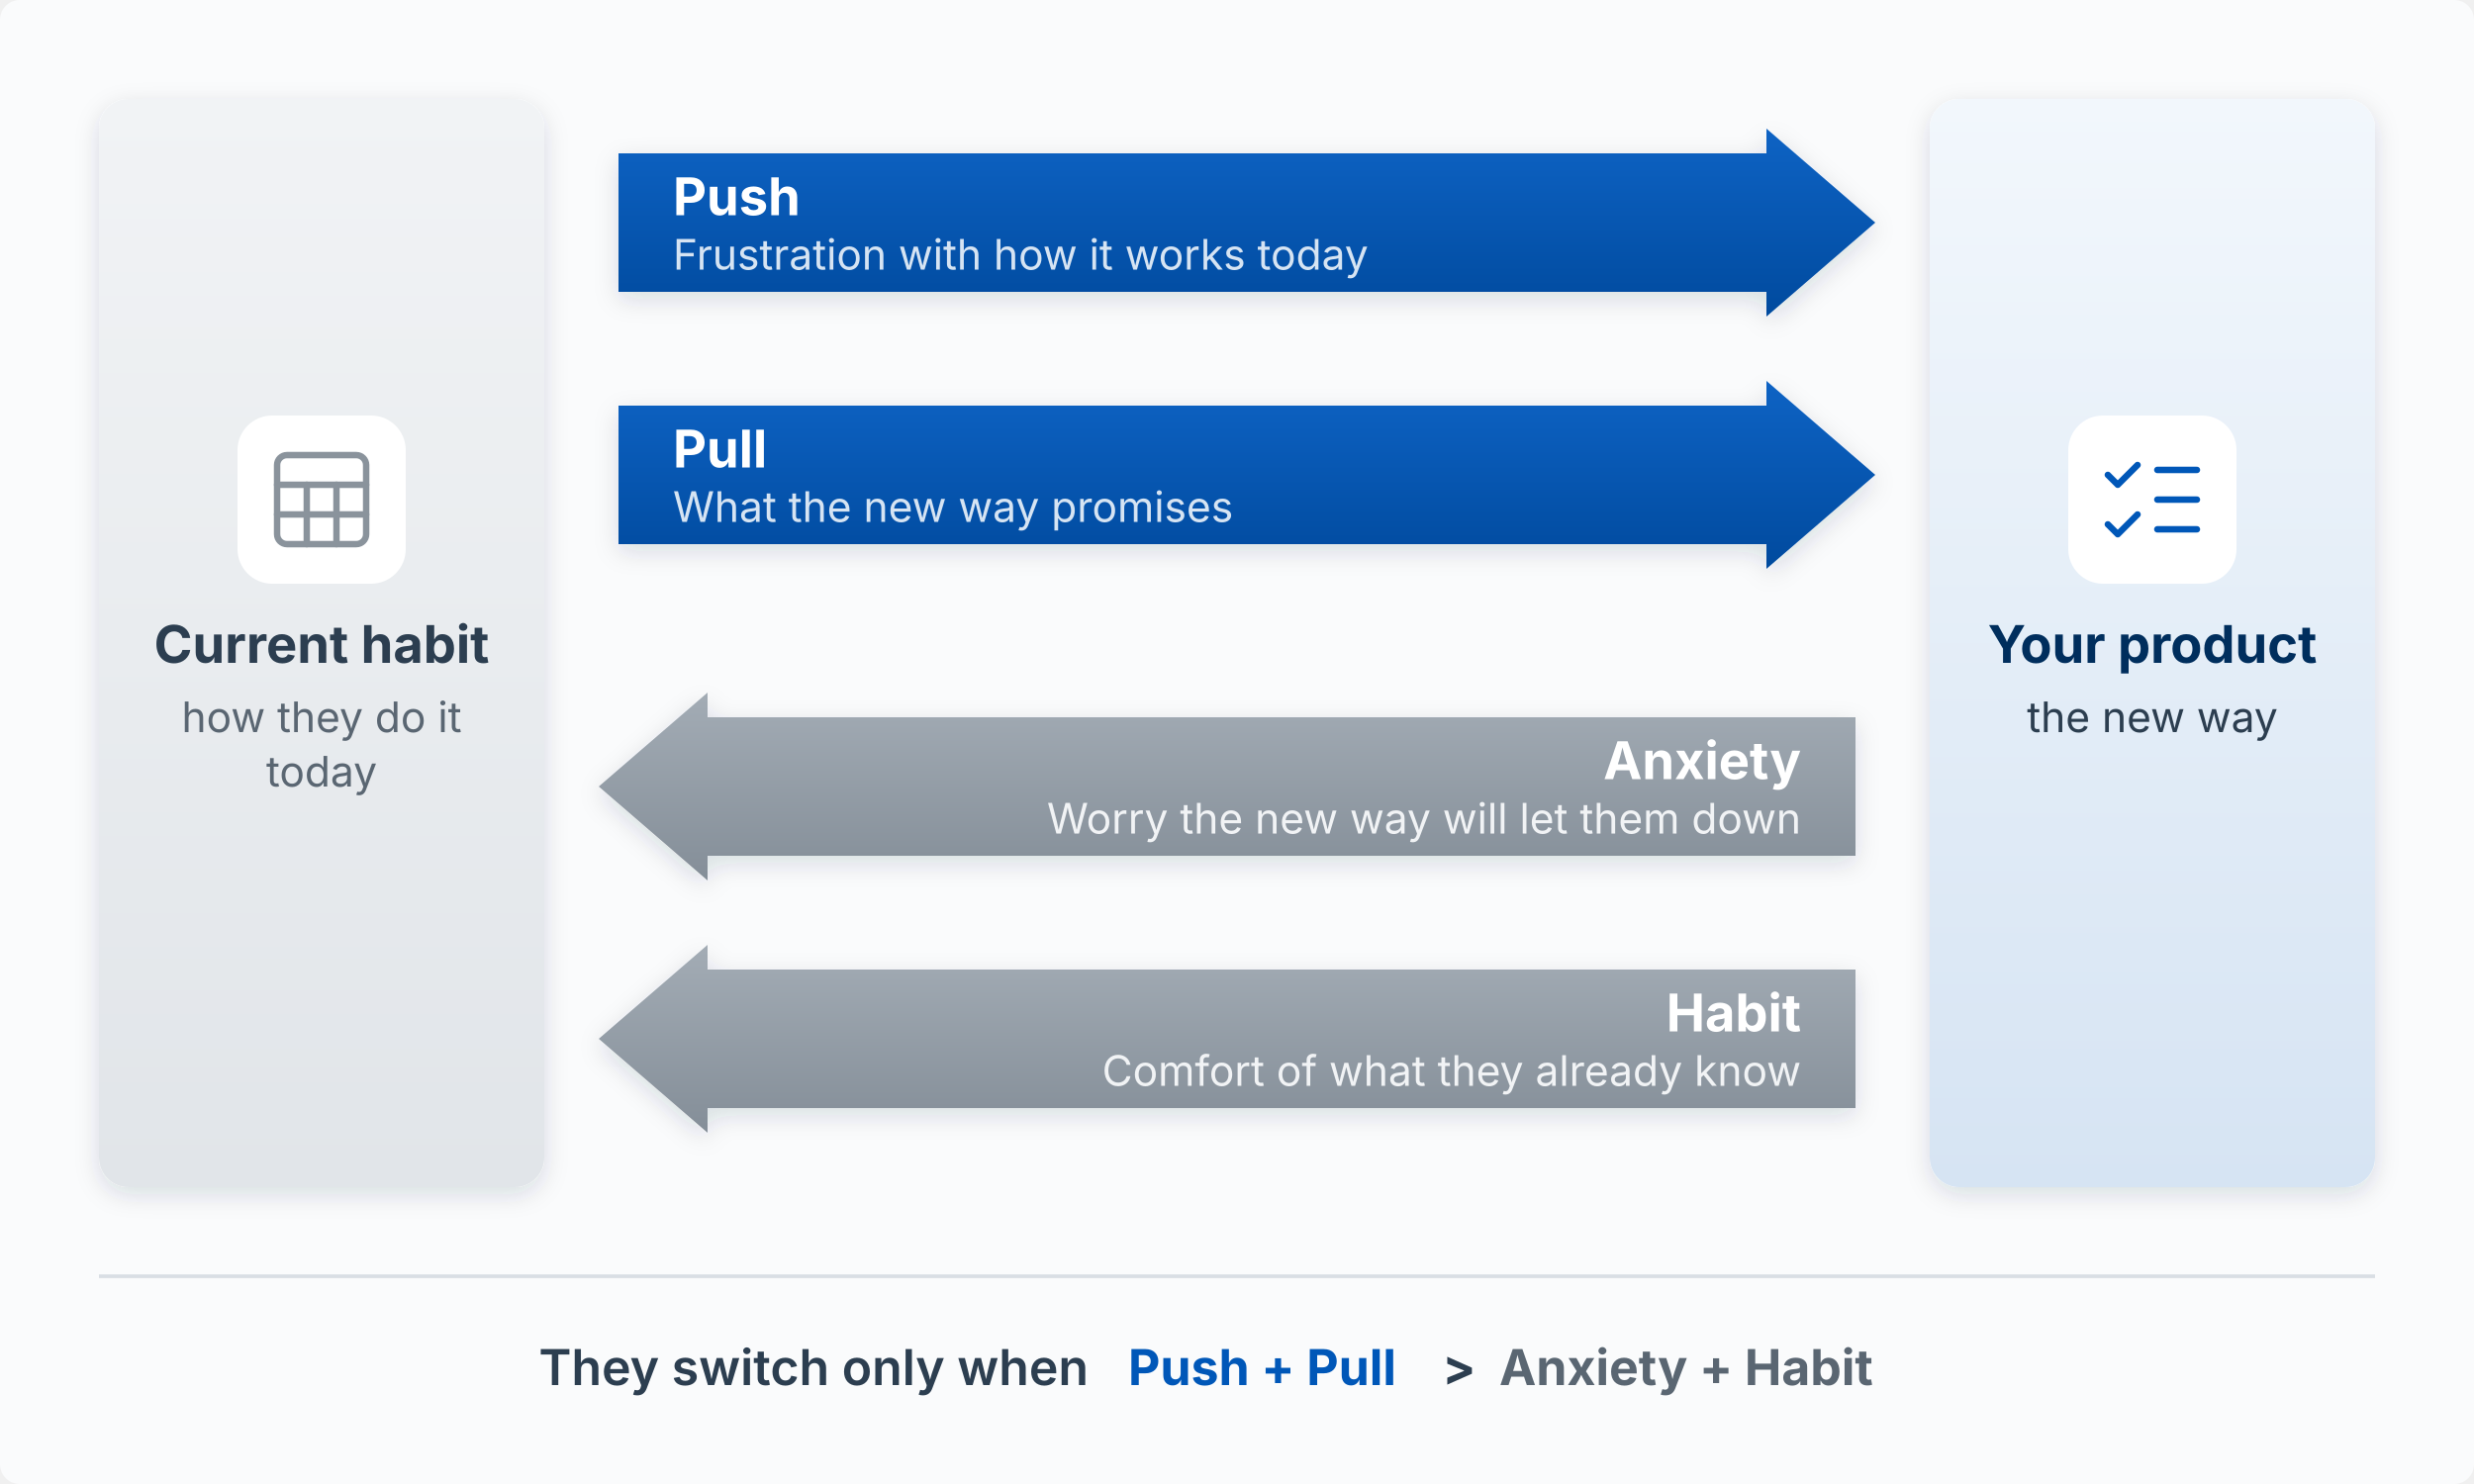
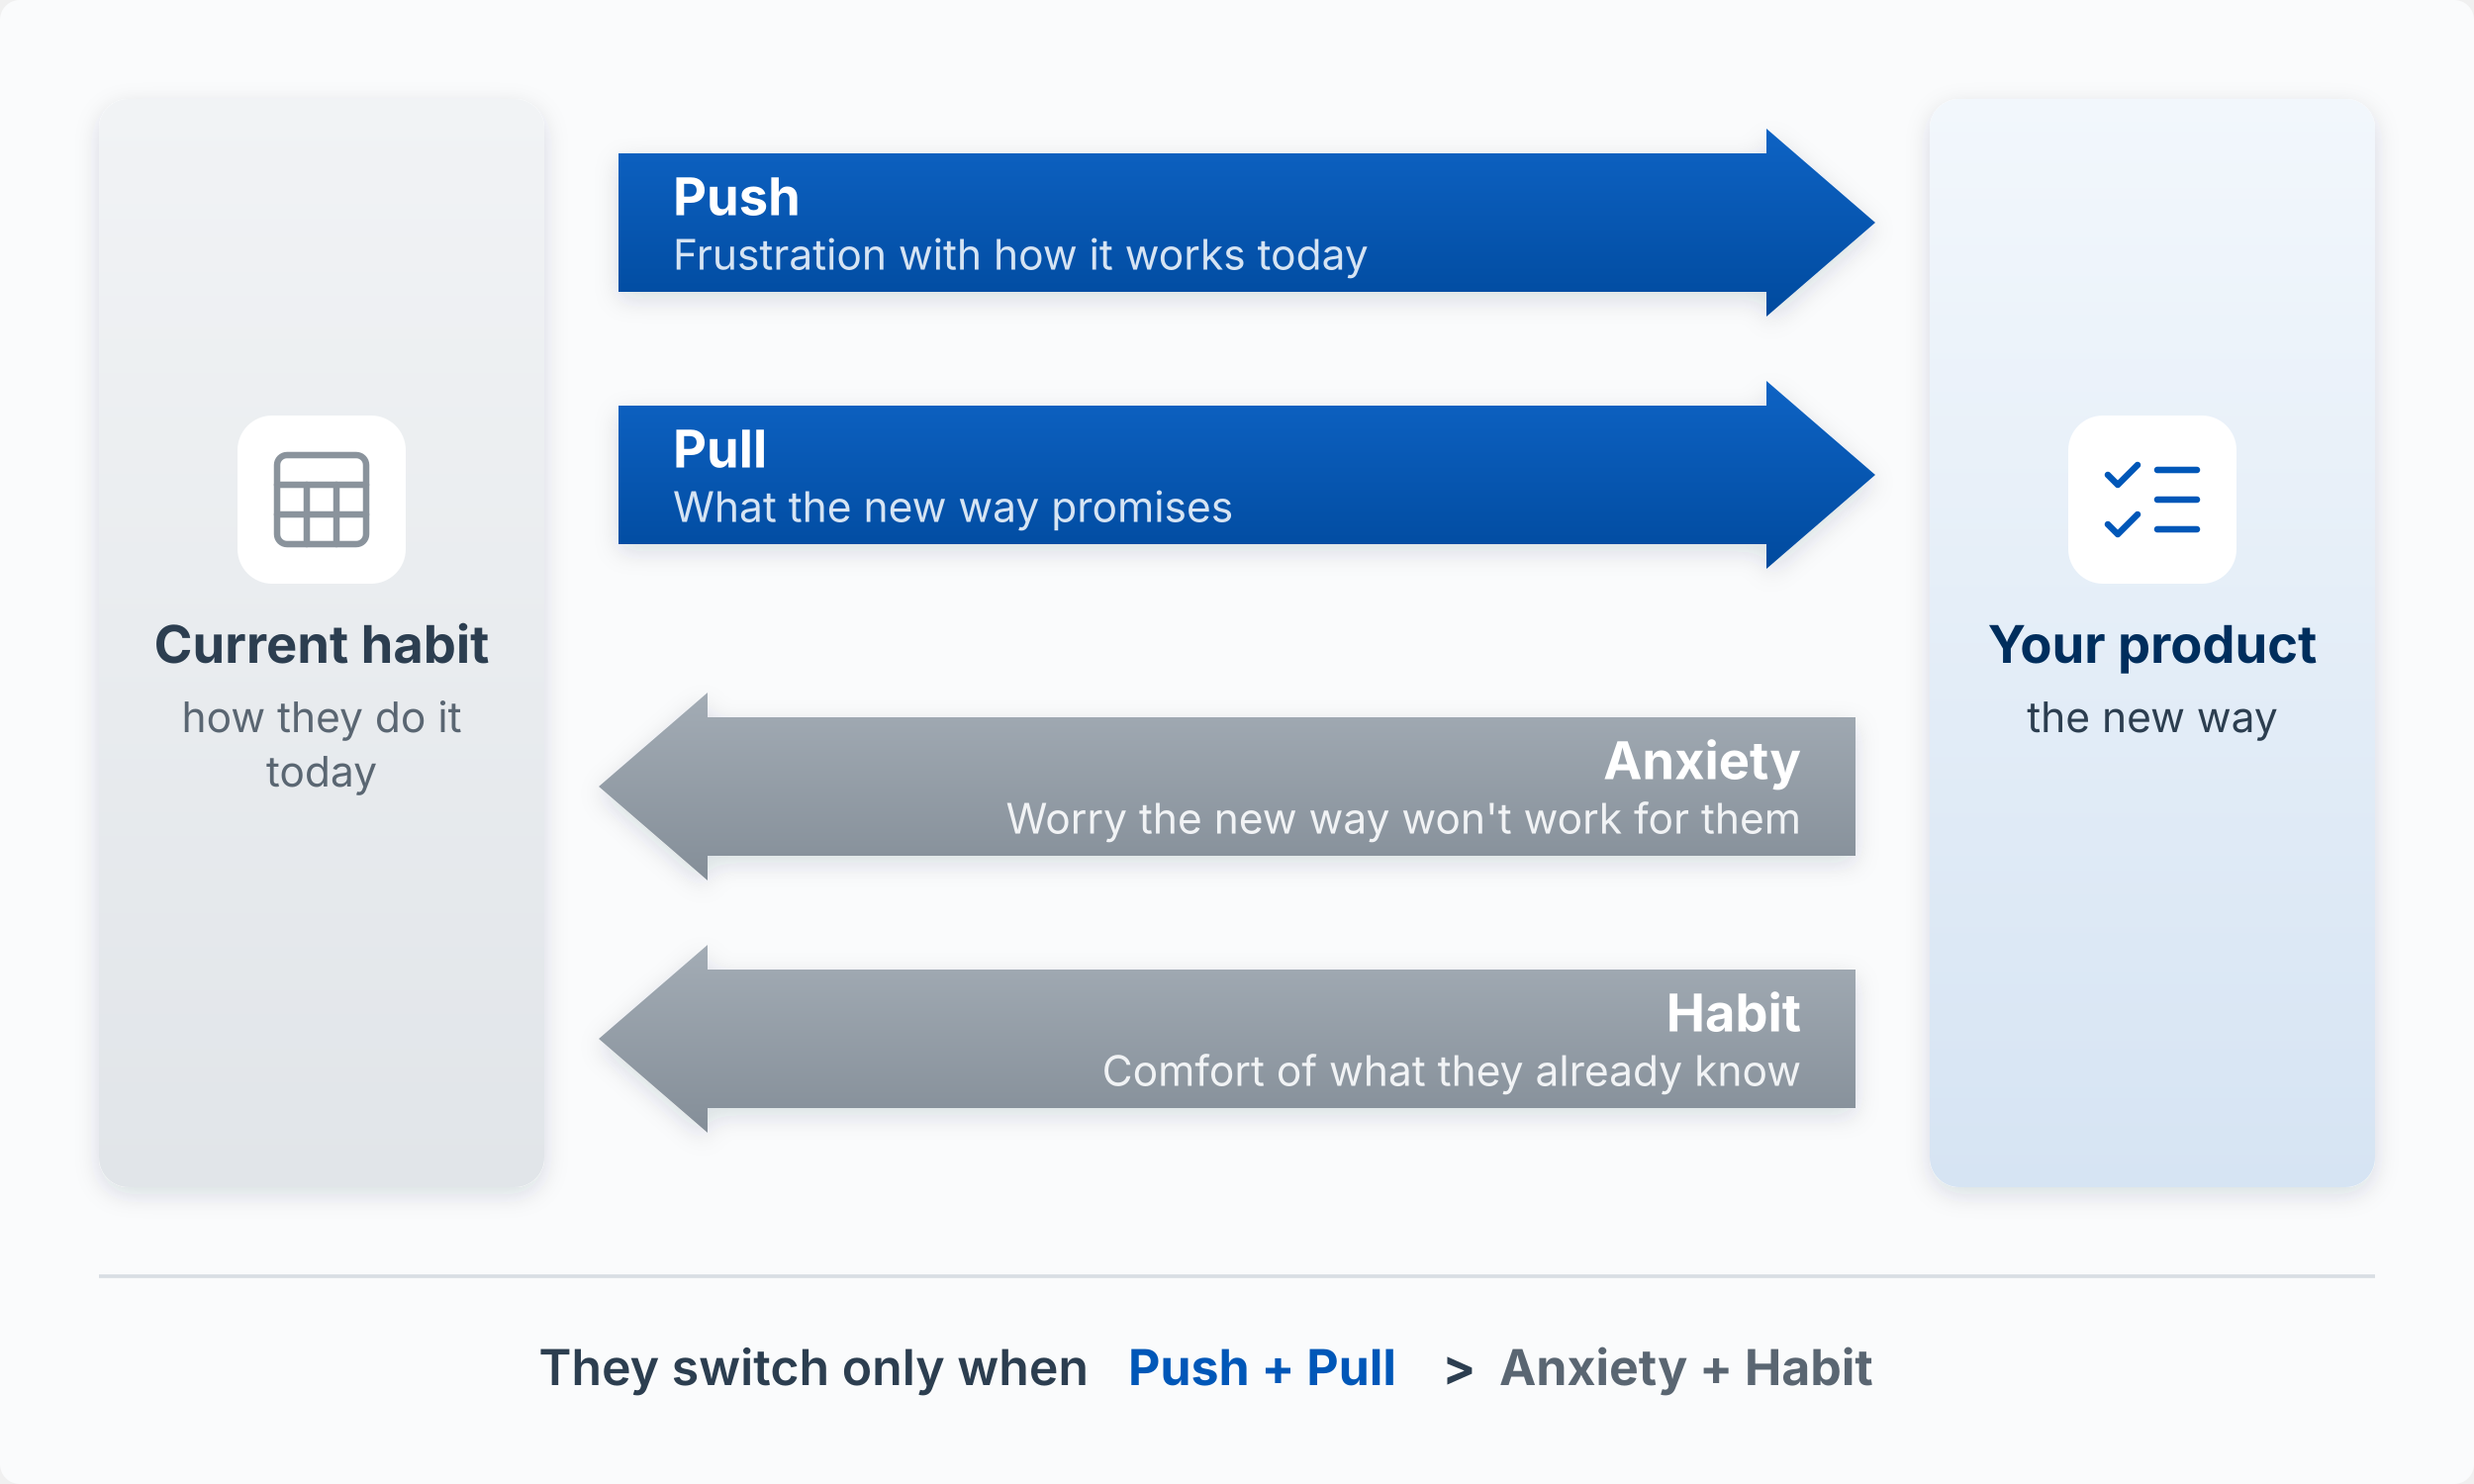
<svg xmlns="http://www.w3.org/2000/svg" viewBox="0 0 1000 600" role="img" aria-labelledby="t d" font-family="Inter, 'Helvetica Neue', Helvetica, Arial, sans-serif">
  <defs>
    <linearGradient id="gBlue" x1="0" y1="0" x2="0" y2="1">
      <stop offset="0%" stop-color="#0E63C4" />
      <stop offset="100%" stop-color="#004A9E" />
    </linearGradient>
    <linearGradient id="gGray" x1="0" y1="0" x2="0" y2="1">
      <stop offset="0%" stop-color="#A3ACB5" />
      <stop offset="100%" stop-color="#848E98" />
    </linearGradient>
    <linearGradient id="gToday" x1="0" y1="0" x2="0" y2="1">
      <stop offset="0%" stop-color="#F1F3F5" />
      <stop offset="100%" stop-color="#E1E5E9" />
    </linearGradient>
    <linearGradient id="gNew" x1="0" y1="0" x2="0" y2="1">
      <stop offset="0%" stop-color="#F2F7FC" />
      <stop offset="100%" stop-color="#D6E4F3" />
    </linearGradient>
    <filter id="sh" filterUnits="userSpaceOnUse" x="0" y="0" width="1000" height="600">
      <feDropShadow dx="0" dy="3" stdDeviation="5" flood-color="#0A2E4D" flood-opacity="0.14" />
    </filter>
  </defs>
  <rect x="0" y="0" width="1000" height="600" rx="8" fill="#FAFBFC" />
  <rect x="40" y="40" width="180" height="440" rx="12" fill="#FAFBFC" filter="url(#sh)" />
  <rect x="40" y="40" width="180" height="440" rx="12" fill="url(#gToday)" />
  <rect x="780" y="40" width="180" height="440" rx="12" fill="#FAFBFC" filter="url(#sh)" />
  <rect x="780" y="40" width="180" height="440" rx="12" fill="url(#gNew)" />
  <rect x="96" y="168" width="68" height="68" rx="14" fill="#FFFFFF" />
  <g transform="translate(106,178) scale(2)" fill="none" stroke="#8A939C" stroke-width="1.3" stroke-linecap="round" stroke-linejoin="round">
    <rect width="18" height="18" x="3" y="3" rx="2" ry="2" />
    <line x1="3" x2="21" y1="9" y2="9" />
    <line x1="3" x2="21" y1="15" y2="15" />
    <line x1="9" x2="9" y1="9" y2="21" />
    <line x1="15" x2="15" y1="9" y2="21" />
  </g>
  <text x="130" y="268" text-anchor="middle" font-size="21" font-weight="700" fill="#2C3E50">Current habit</text>
  <text x="130" y="296" text-anchor="middle" font-size="17" fill="#5A6672">how they do it</text>
  <text x="130" y="318" text-anchor="middle" font-size="17" fill="#5A6672">today</text>
  <rect x="836" y="168" width="68" height="68" rx="14" fill="#FFFFFF" />
  <g transform="translate(846,178) scale(2)" fill="none" stroke="#0057B8" stroke-width="1.3" stroke-linecap="round" stroke-linejoin="round">
    <path d="m3 17 2 2 4-4" />
    <path d="m3 7 2 2 4-4" />
    <path d="M13 6h8" />
    <path d="M13 12h8" />
    <path d="M13 18h8" />
  </g>
  <text x="870" y="268" text-anchor="middle" font-size="21" font-weight="700" fill="#002E5D">Your product</text>
  <text x="870" y="296" text-anchor="middle" font-size="17" fill="#2C3E50">the new way</text>
  <g filter="url(#sh)" fill="#FAFBFC">
    <path d="M250,62 H714 V52 L758,90 L714,128 V118 H250 Z" />
    <path d="M250,164 H714 V154 L758,192 L714,230 V220 H250 Z" />
    <path d="M750,290 H286 V280 L242,318 L286,356 V346 H750 Z" />
    <path d="M750,392 H286 V382 L242,420 L286,458 V448 H750 Z" />
  </g>
  <path d="M250,62 H714 V52 L758,90 L714,128 V118 H250 Z" fill="url(#gBlue)" />
  <path d="M250,164 H714 V154 L758,192 L714,230 V220 H250 Z" fill="url(#gBlue)" />
  <path d="M750,290 H286 V280 L242,318 L286,356 V346 H750 Z" fill="url(#gGray)" />
  <path d="M750,392 H286 V382 L242,420 L286,458 V448 H750 Z" fill="url(#gGray)" />
  <text x="272" y="87" font-size="21" font-weight="700" fill="#FFFFFF">Push</text>
  <text x="272" y="109" font-size="17" fill="#D6E4F3">Frustration with how it works today</text>
  <text x="272" y="189" font-size="21" font-weight="700" fill="#FFFFFF">Pull</text>
  <text x="272" y="211" font-size="17" fill="#D6E4F3">What the new way promises</text>
  <text x="728" y="315" text-anchor="end" font-size="21" font-weight="700" fill="#FFFFFF">Anxiety</text>
-   <text x="728" y="337" text-anchor="end" font-size="17" fill="#F1F3F5">Worry the new way will let them down</text>
+   <text x="728" y="337" text-anchor="end" font-size="17" fill="#F1F3F5">Worry the new way won't work for them</text>
  <text x="728" y="417" text-anchor="end" font-size="21" font-weight="700" fill="#FFFFFF">Habit</text>
  <text x="728" y="439" text-anchor="end" font-size="17" fill="#F1F3F5">Comfort of what they already know</text>
  <line x1="40" y1="516" x2="960" y2="516" stroke="#D9DEE4" stroke-width="1.5" />
  <text x="440" y="560" text-anchor="end" font-size="20" font-weight="600" fill="#2C3E50">They switch only when</text>
  <text x="456" y="560" font-size="20" font-weight="700" fill="#0057B8">Push + Pull</text>
  <text x="583" y="560" font-size="20" font-weight="700" fill="#2C3E50">&gt;</text>
  <text x="606" y="560" font-size="20" font-weight="700" fill="#5A6672">Anxiety + Habit</text>
</svg>
